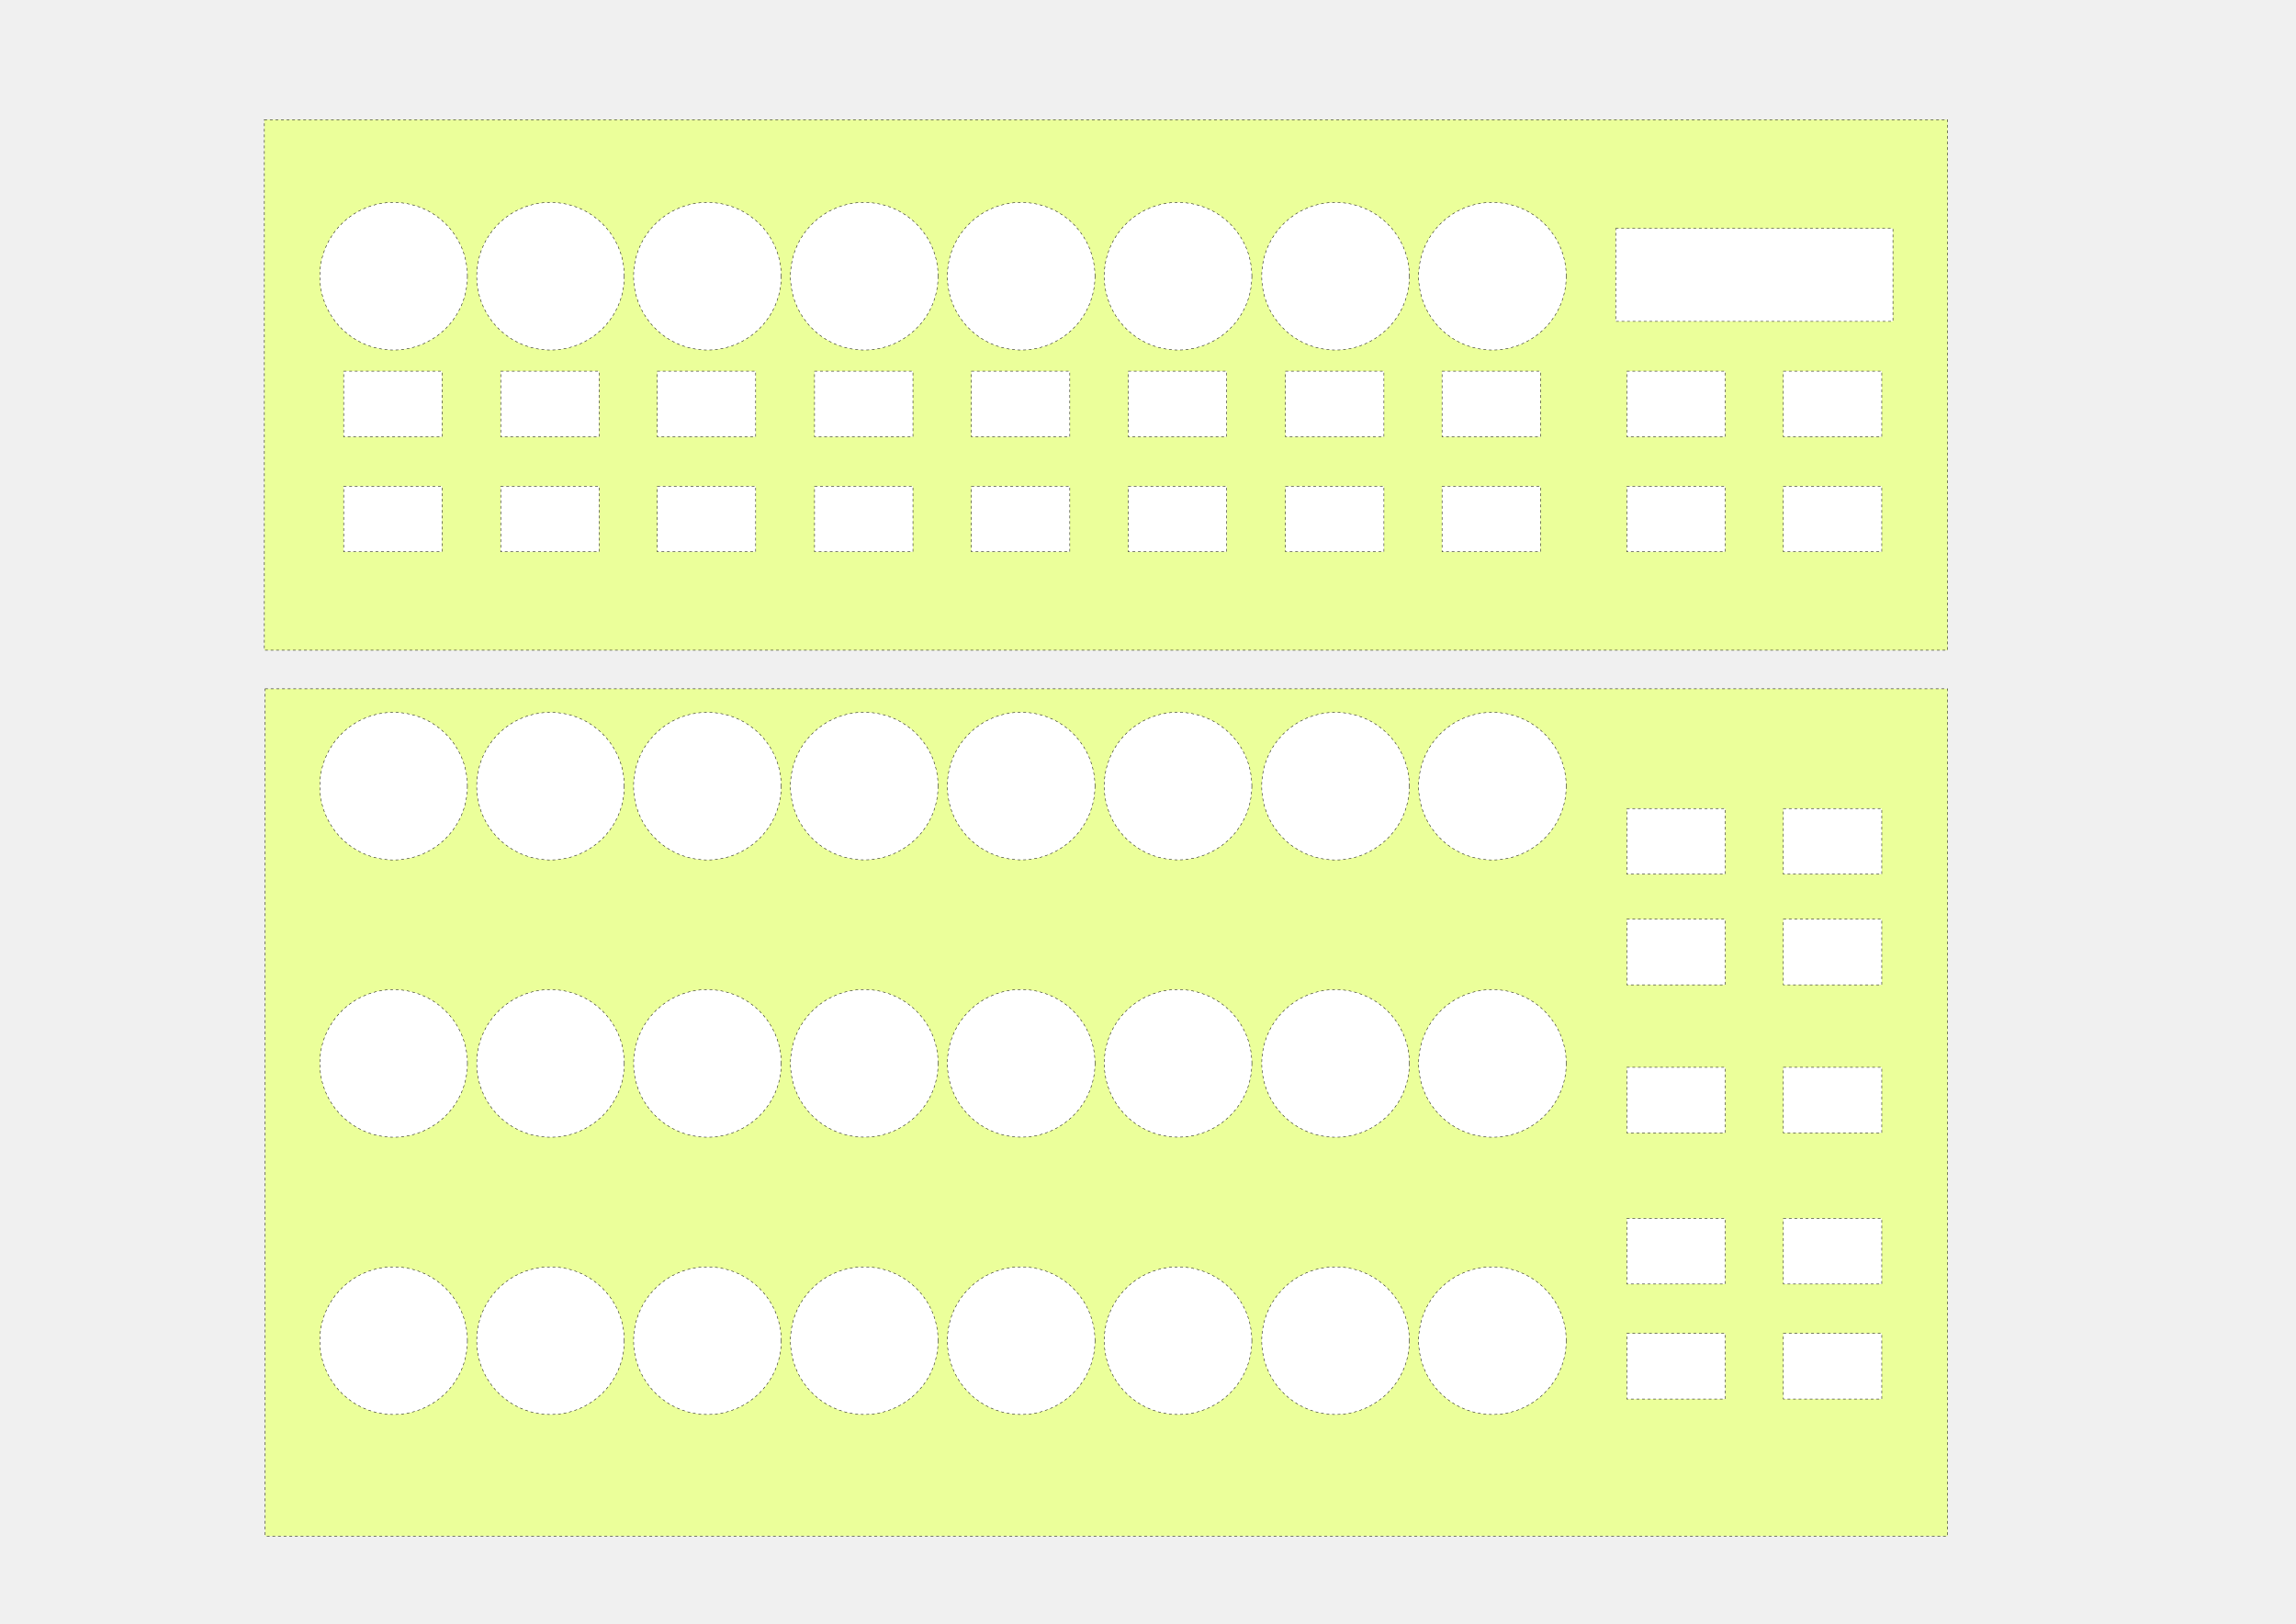
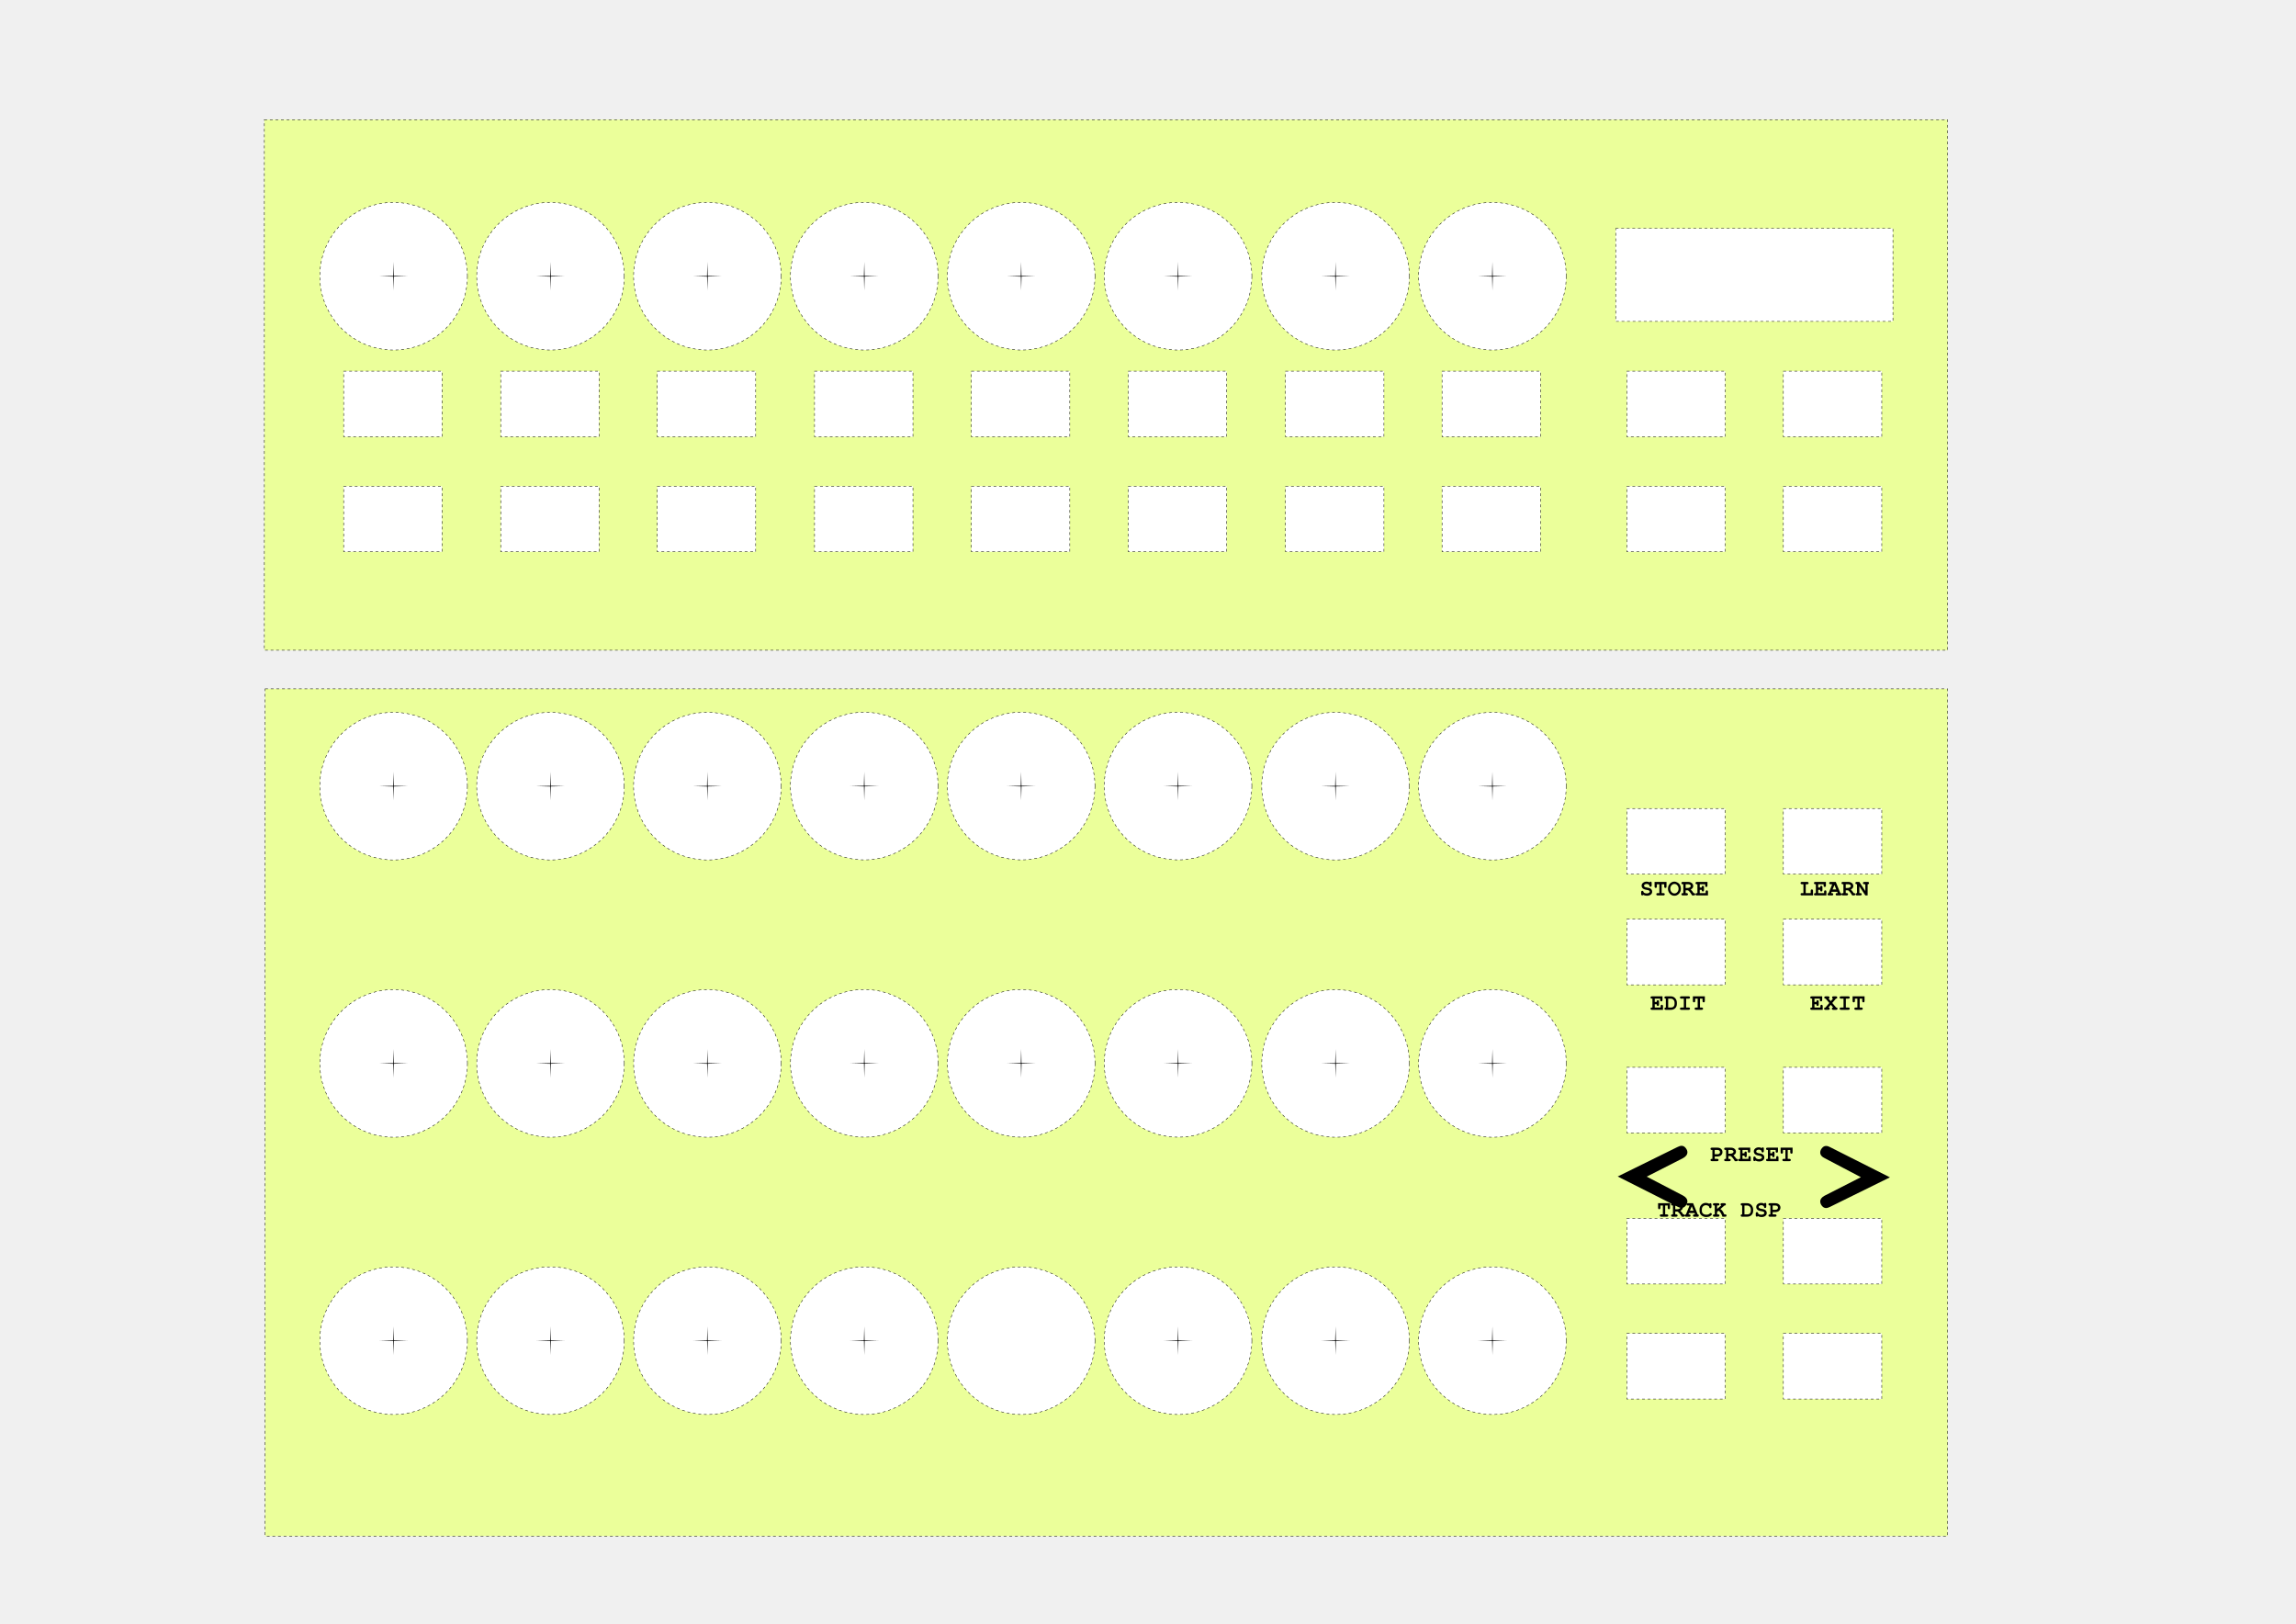
<svg xmlns="http://www.w3.org/2000/svg" width="420mm" height="297mm" viewBox="0 0 1488.189 1052.362" id="svg2" version="1.1" enable-background="new">
  <defs id="defs4">
    </defs>
  <g id="layer6" style="display:inline">
    <rect y="33.792" x="152.525" height="343.851" width="1091.021" id="rect4435" style="opacity:1;fill:#ebff9a;fill-opacity:1;stroke:#000000;stroke-width:0.3;stroke-miterlimit:4;stroke-dasharray:1.8, 1.8;stroke-dashoffset:0;stroke-opacity:1" transform="translate(18.82828,43.75438)" />
    <rect y="446.401" x="171.866" height="549.084" width="1090.506" id="rect6858" style="display:inline;opacity:1;fill:#ebff9a;fill-opacity:1;stroke:#000000;stroke-width:0.304;stroke-miterlimit:4;stroke-dasharray:1.823, 1.823;stroke-dashoffset:0;stroke-opacity:1" />
  </g>
-   <g id="layer3" />
-   <g id="layer2" />
+   <g id="layer3">
+     <text xml:space="preserve" style="font-style:normal;font-variant:normal;font-weight:bold;font-stretch:normal;font-size:15px;line-height:125%;font-family:FreeMono;-inkscape-font-specification:'FreeMono Bold';letter-spacing:0px;word-spacing:0px;display:inline;opacity:1;fill:#000000;fill-opacity:1;stroke:none;stroke-width:1px;stroke-linecap:butt;stroke-linejoin:miter;stroke-opacity:1" x="1062.806" y="580.292" id="text6715">
+       <tspan id="tspan6717" x="1062.806" y="580.292">STORE</tspan>
+     </text>
+     <text xml:space="preserve" style="font-style:normal;font-variant:normal;font-weight:bold;font-stretch:normal;font-size:15px;line-height:125%;font-family:FreeMono;-inkscape-font-specification:'FreeMono Bold';letter-spacing:0px;word-spacing:0px;display:inline;opacity:1;fill:#000000;fill-opacity:1;stroke:none;stroke-width:1px;stroke-linecap:butt;stroke-linejoin:miter;stroke-opacity:1" x="1069.639" y="654.439" id="text6719">
+       <tspan id="tspan6721" x="1069.639" y="654.439">EDIT</tspan>
+     </text>
+     <text xml:space="preserve" style="font-style:normal;font-variant:normal;font-weight:bold;font-stretch:normal;font-size:15px;line-height:125%;font-family:FreeMono;-inkscape-font-specification:'FreeMono Bold';letter-spacing:0px;word-spacing:0px;display:inline;opacity:1;fill:#000000;fill-opacity:1;stroke:none;stroke-width:1px;stroke-linecap:butt;stroke-linejoin:miter;stroke-opacity:1" x="1173.16" y="654.439" id="text6723">
+       <tspan id="tspan6725" x="1173.16" y="654.439">EXIT</tspan>
+     </text>
+     <text xml:space="preserve" style="font-style:normal;font-variant:normal;font-weight:bold;font-stretch:normal;font-size:15px;line-height:125%;font-family:FreeMono;-inkscape-font-specification:'FreeMono Bold';letter-spacing:0px;word-spacing:0px;display:inline;opacity:1;fill:#000000;fill-opacity:1;stroke:none;stroke-width:1px;stroke-linecap:butt;stroke-linejoin:miter;stroke-opacity:1" x="1166.569" y="580.289" id="text6727">
+       <tspan id="tspan6729" x="1166.569" y="580.289">LEARN</tspan>
+     </text>
+     <text xml:space="preserve" style="font-style:normal;font-variant:normal;font-weight:bold;font-stretch:normal;font-size:15px;line-height:125%;font-family:FreeMono;-inkscape-font-specification:'FreeMono Bold';letter-spacing:0px;word-spacing:0px;display:inline;opacity:1;fill:#000000;fill-opacity:1;stroke:none;stroke-width:1px;stroke-linecap:butt;stroke-linejoin:miter;stroke-opacity:1" x="1108.513" y="752.5" id="text6719-9">
+       <tspan id="tspan6721-0" x="1108.513" y="752.5">PRESET</tspan>
+     </text>
+     <text id="text6767" y="788.5" x="1137.086" style="font-style:normal;font-variant:normal;font-weight:bold;font-stretch:normal;font-size:15px;line-height:125%;font-family:FreeMono;-inkscape-font-specification:'FreeMono Bold';text-align:center;letter-spacing:0px;word-spacing:0px;text-anchor:middle;display:inline;opacity:1;fill:#000000;fill-opacity:1;stroke:none;stroke-width:1px;stroke-linecap:butt;stroke-linejoin:miter;stroke-opacity:1" xml:space="preserve">
+       <tspan y="788.5" x="1137.086" id="tspan6769">TRACK DSP</tspan>
+     </text>
+     <text id="text6771" y="787.642" x="1174.76" style="font-style:normal;font-variant:normal;font-weight:bold;font-stretch:normal;font-size:90px;line-height:125%;font-family:FreeMono;-inkscape-font-specification:'FreeMono Bold';letter-spacing:0px;word-spacing:0px;display:inline;opacity:1;fill:#000000;fill-opacity:1;stroke:none;stroke-width:1px;stroke-linecap:butt;stroke-linejoin:miter;stroke-opacity:1" xml:space="preserve">
+       <tspan y="787.642" x="1174.76" id="tspan6773">&gt;</tspan>
+     </text>
+     <text xml:space="preserve" style="font-style:normal;font-variant:normal;font-weight:bold;font-stretch:normal;font-size:90px;line-height:125%;font-family:FreeMono;-inkscape-font-specification:'FreeMono Bold';letter-spacing:0px;word-spacing:0px;display:inline;opacity:1;fill:#000000;fill-opacity:1;stroke:none;stroke-width:1px;stroke-linecap:butt;stroke-linejoin:miter;stroke-opacity:1" x="1044.76" y="787.642" id="text6775">
+       <tspan id="tspan6777" x="1044.76" y="787.642">&lt;</tspan>
+     </text>
+   </g>
  <g id="layer1" transform="translate(18.82828,43.75438)" style="display:inline">
    <circle style="opacity:1;fill:#ffffff;fill-opacity:1;stroke:#000000;stroke-width:0.3;stroke-miterlimit:4;stroke-dasharray:1.8, 1.8;stroke-dashoffset:0;stroke-opacity:1" id="path3344-2" cx="236.303" cy="135.252" r="47.835" />
    <ellipse style="opacity:1;fill:#ffffff;fill-opacity:1;stroke:#000000;stroke-width:0.3;stroke-miterlimit:4;stroke-dasharray:1.8, 1.8;stroke-dashoffset:0;stroke-opacity:1" id="path4198-0" cx="337.996" cy="135.252" rx="47.835" ry="47.835" />
    <circle style="opacity:1;fill:#ffffff;fill-opacity:1;stroke:#000000;stroke-width:0.3;stroke-miterlimit:4;stroke-dasharray:1.8, 1.8;stroke-dashoffset:0;stroke-opacity:1" id="path4200-1" cx="439.689" cy="135.252" r="47.835" />
    <circle style="opacity:1;fill:#ffffff;fill-opacity:1;stroke:#000000;stroke-width:0.3;stroke-miterlimit:4;stroke-dasharray:1.8, 1.8;stroke-dashoffset:0;stroke-opacity:1" id="path3344-3-3" cx="541.366" cy="135.252" r="47.835" />
    <ellipse style="opacity:1;fill:#ffffff;fill-opacity:1;stroke:#000000;stroke-width:0.3;stroke-miterlimit:4;stroke-dasharray:1.8, 1.8;stroke-dashoffset:0;stroke-opacity:1" id="path4198-7-4" cx="643.059" cy="135.252" rx="47.835" ry="47.835" />
    <circle style="opacity:1;fill:#ffffff;fill-opacity:1;stroke:#000000;stroke-width:0.3;stroke-miterlimit:4;stroke-dasharray:1.8, 1.8;stroke-dashoffset:0;stroke-opacity:1" id="path4200-8-4" cx="744.752" cy="135.252" r="47.835" />
    <ellipse style="opacity:1;fill:#ffffff;fill-opacity:1;stroke:#000000;stroke-width:0.3;stroke-miterlimit:4;stroke-dasharray:1.8, 1.8;stroke-dashoffset:0;stroke-opacity:1" id="path4198-7-9-2" cx="846.82" cy="135.252" rx="47.835" ry="47.835" />
    <circle style="opacity:1;fill:#ffffff;fill-opacity:1;stroke:#000000;stroke-width:0.3;stroke-miterlimit:4;stroke-dasharray:1.8, 1.8;stroke-dashoffset:0;stroke-opacity:1" id="path4200-8-6-4" cx="948.513" cy="135.252" r="47.835" />
    <rect style="opacity:1;fill:#ffffff;fill-opacity:1;stroke:#000000;stroke-width:0.3;stroke-miterlimit:4;stroke-dasharray:1.8, 1.8;stroke-dashoffset:0;stroke-opacity:1" id="rect4518" width="63.78" height="42.52" x="203.903" y="196.783" />
    <rect style="opacity:1;fill:#ffffff;fill-opacity:1;stroke:#000000;stroke-width:0.3;stroke-miterlimit:4;stroke-dasharray:1.8, 1.8;stroke-dashoffset:0;stroke-opacity:1" id="rect4518-6" width="63.78" height="42.52" x="305.719" y="196.783" />
    <rect style="opacity:1;fill:#ffffff;fill-opacity:1;stroke:#000000;stroke-width:0.3;stroke-miterlimit:4;stroke-dasharray:1.8, 1.8;stroke-dashoffset:0;stroke-opacity:1" id="rect4518-7" width="63.78" height="42.52" x="407.198" y="196.783" />
    <rect style="opacity:1;fill:#ffffff;fill-opacity:1;stroke:#000000;stroke-width:0.3;stroke-miterlimit:4;stroke-dasharray:1.8, 1.8;stroke-dashoffset:0;stroke-opacity:1" id="rect4518-5" width="63.78" height="42.52" x="509.13" y="196.783" />
    <rect style="opacity:1;fill:#ffffff;fill-opacity:1;stroke:#000000;stroke-width:0.3;stroke-miterlimit:4;stroke-dasharray:1.8, 1.8;stroke-dashoffset:0;stroke-opacity:1" id="rect4518-79" width="63.78" height="42.52" x="610.794" y="196.783" />
    <rect style="opacity:1;fill:#ffffff;fill-opacity:1;stroke:#000000;stroke-width:0.3;stroke-miterlimit:4;stroke-dasharray:1.8, 1.8;stroke-dashoffset:0;stroke-opacity:1" id="rect4518-8" width="63.78" height="42.52" x="712.486" y="196.783" />
    <rect style="opacity:1;fill:#ffffff;fill-opacity:1;stroke:#000000;stroke-width:0.3;stroke-miterlimit:4;stroke-dasharray:1.8, 1.8;stroke-dashoffset:0;stroke-opacity:1" id="rect4518-9" width="63.78" height="42.52" x="814.4" y="196.783" />
    <rect style="opacity:1;fill:#ffffff;fill-opacity:1;stroke:#000000;stroke-width:0.3;stroke-miterlimit:4;stroke-dasharray:1.8, 1.8;stroke-dashoffset:0;stroke-opacity:1" id="rect4518-1" width="63.78" height="42.52" x="915.856" y="196.783" />
    <rect style="opacity:1;fill:#ffffff;fill-opacity:1;stroke:#000000;stroke-width:0.3;stroke-miterlimit:4;stroke-dasharray:1.8, 1.8;stroke-dashoffset:0;stroke-opacity:1" id="rect4518-92" width="63.78" height="42.52" x="203.906" y="271.322" />
    <rect style="opacity:1;fill:#ffffff;fill-opacity:1;stroke:#000000;stroke-width:0.3;stroke-miterlimit:4;stroke-dasharray:1.8, 1.8;stroke-dashoffset:0;stroke-opacity:1" id="rect4518-6-3" width="63.78" height="42.52" x="305.722" y="271.322" />
    <rect style="opacity:1;fill:#ffffff;fill-opacity:1;stroke:#000000;stroke-width:0.3;stroke-miterlimit:4;stroke-dasharray:1.8, 1.8;stroke-dashoffset:0;stroke-opacity:1" id="rect4518-7-1" width="63.78" height="42.52" x="407.201" y="271.322" />
    <rect style="opacity:1;fill:#ffffff;fill-opacity:1;stroke:#000000;stroke-width:0.3;stroke-miterlimit:4;stroke-dasharray:1.8, 1.8;stroke-dashoffset:0;stroke-opacity:1" id="rect4518-5-2" width="63.78" height="42.52" x="509.133" y="271.322" />
    <circle style="opacity:1;fill:#ffffff;fill-opacity:1;stroke:#000000;stroke-width:0.3;stroke-miterlimit:4;stroke-dasharray:1.8, 1.8;stroke-dashoffset:0;stroke-opacity:1" id="path3344" cx="236.303" cy="825.091" r="47.835" />
    <ellipse style="opacity:1;fill:#ffffff;fill-opacity:1;stroke:#000000;stroke-width:0.3;stroke-miterlimit:4;stroke-dasharray:1.8, 1.8;stroke-dashoffset:0;stroke-opacity:1" id="path4198" cx="337.996" cy="825.091" rx="47.835" ry="47.835" />
    <circle style="opacity:1;fill:#ffffff;fill-opacity:1;stroke:#000000;stroke-width:0.3;stroke-miterlimit:4;stroke-dasharray:1.8, 1.8;stroke-dashoffset:0;stroke-opacity:1" id="path4200" cx="439.689" cy="825.091" r="47.835" />
    <circle style="opacity:1;fill:#ffffff;fill-opacity:1;stroke:#000000;stroke-width:0.3;stroke-miterlimit:4;stroke-dasharray:1.8, 1.8;stroke-dashoffset:0;stroke-opacity:1" id="path3344-3" cx="541.367" cy="825.091" r="47.835" />
    <ellipse style="opacity:1;fill:#ffffff;fill-opacity:1;stroke:#000000;stroke-width:0.3;stroke-miterlimit:4;stroke-dasharray:1.8, 1.8;stroke-dashoffset:0;stroke-opacity:1" id="path4198-7" cx="643.06" cy="825.091" rx="47.835" ry="47.835" />
    <circle style="opacity:1;fill:#ffffff;fill-opacity:1;stroke:#000000;stroke-width:0.3;stroke-miterlimit:4;stroke-dasharray:1.8, 1.8;stroke-dashoffset:0;stroke-opacity:1" id="path4200-8" cx="744.753" cy="825.091" r="47.835" />
    <ellipse style="opacity:1;fill:#ffffff;fill-opacity:1;stroke:#000000;stroke-width:0.3;stroke-miterlimit:4;stroke-dasharray:1.8, 1.8;stroke-dashoffset:0;stroke-opacity:1" id="path4198-7-9" cx="846.821" cy="825.091" rx="47.835" ry="47.835" />
    <circle style="opacity:1;fill:#ffffff;fill-opacity:1;stroke:#000000;stroke-width:0.3;stroke-miterlimit:4;stroke-dasharray:1.8, 1.8;stroke-dashoffset:0;stroke-opacity:1" id="path4200-8-6" cx="948.514" cy="825.091" r="47.835" />
    <circle style="opacity:1;fill:#ffffff;fill-opacity:1;stroke:#000000;stroke-width:0.3;stroke-miterlimit:4;stroke-dasharray:1.8, 1.8;stroke-dashoffset:0;stroke-opacity:1" id="path3344-2-9" cx="236.318" cy="645.404" r="47.835" />
    <ellipse style="opacity:1;fill:#ffffff;fill-opacity:1;stroke:#000000;stroke-width:0.3;stroke-miterlimit:4;stroke-dasharray:1.8, 1.8;stroke-dashoffset:0;stroke-opacity:1" id="path4198-0-9" cx="338.011" cy="645.404" rx="47.835" ry="47.835" />
    <circle style="opacity:1;fill:#ffffff;fill-opacity:1;stroke:#000000;stroke-width:0.3;stroke-miterlimit:4;stroke-dasharray:1.8, 1.8;stroke-dashoffset:0;stroke-opacity:1" id="path4200-1-1" cx="439.704" cy="645.404" r="47.835" />
    <circle style="opacity:1;fill:#ffffff;fill-opacity:1;stroke:#000000;stroke-width:0.3;stroke-miterlimit:4;stroke-dasharray:1.8, 1.8;stroke-dashoffset:0;stroke-opacity:1" id="path3344-3-3-68" cx="541.382" cy="645.351" r="47.835" />
    <ellipse style="opacity:1;fill:#ffffff;fill-opacity:1;stroke:#000000;stroke-width:0.3;stroke-miterlimit:4;stroke-dasharray:1.8, 1.8;stroke-dashoffset:0;stroke-opacity:1" id="path4198-7-4-4" cx="643.075" cy="645.351" rx="47.835" ry="47.835" />
    <circle style="opacity:1;fill:#ffffff;fill-opacity:1;stroke:#000000;stroke-width:0.3;stroke-miterlimit:4;stroke-dasharray:1.8, 1.8;stroke-dashoffset:0;stroke-opacity:1" id="path4200-8-4-9" cx="744.768" cy="645.351" r="47.835" />
    <ellipse style="opacity:1;fill:#ffffff;fill-opacity:1;stroke:#000000;stroke-width:0.3;stroke-miterlimit:4;stroke-dasharray:1.8, 1.8;stroke-dashoffset:0;stroke-opacity:1" id="path4198-7-9-2-47" cx="846.836" cy="645.404" rx="47.835" ry="47.835" />
    <circle style="opacity:1;fill:#ffffff;fill-opacity:1;stroke:#000000;stroke-width:0.3;stroke-miterlimit:4;stroke-dasharray:1.8, 1.8;stroke-dashoffset:0;stroke-opacity:1" id="path4200-8-6-4-9" cx="948.529" cy="645.404" r="47.835" />
    <circle style="opacity:1;fill:#ffffff;fill-opacity:1;stroke:#000000;stroke-width:0.3;stroke-miterlimit:4;stroke-dasharray:1.8, 1.8;stroke-dashoffset:0;stroke-opacity:1" id="path3344-2-4" cx="236.289" cy="465.712" r="47.835" />
    <ellipse style="opacity:1;fill:#ffffff;fill-opacity:1;stroke:#000000;stroke-width:0.3;stroke-miterlimit:4;stroke-dasharray:1.8, 1.8;stroke-dashoffset:0;stroke-opacity:1" id="path4198-0-3" cx="337.982" cy="465.712" rx="47.835" ry="47.835" />
    <circle style="opacity:1;fill:#ffffff;fill-opacity:1;stroke:#000000;stroke-width:0.3;stroke-miterlimit:4;stroke-dasharray:1.8, 1.8;stroke-dashoffset:0;stroke-opacity:1" id="path4200-1-4" cx="439.675" cy="465.712" r="47.835" />
    <circle style="opacity:1;fill:#ffffff;fill-opacity:1;stroke:#000000;stroke-width:0.3;stroke-miterlimit:4;stroke-dasharray:1.8, 1.8;stroke-dashoffset:0;stroke-opacity:1" id="path3344-3-3-6" cx="541.353" cy="465.659" r="47.835" />
    <ellipse style="opacity:1;fill:#ffffff;fill-opacity:1;stroke:#000000;stroke-width:0.3;stroke-miterlimit:4;stroke-dasharray:1.8, 1.8;stroke-dashoffset:0;stroke-opacity:1" id="path4198-7-4-0" cx="643.046" cy="465.659" rx="47.835" ry="47.835" />
    <circle style="opacity:1;fill:#ffffff;fill-opacity:1;stroke:#000000;stroke-width:0.3;stroke-miterlimit:4;stroke-dasharray:1.8, 1.8;stroke-dashoffset:0;stroke-opacity:1" id="path4200-8-4-8" cx="744.739" cy="465.659" r="47.835" />
    <ellipse style="opacity:1;fill:#ffffff;fill-opacity:1;stroke:#000000;stroke-width:0.3;stroke-miterlimit:4;stroke-dasharray:1.8, 1.8;stroke-dashoffset:0;stroke-opacity:1" id="path4198-7-9-2-4" cx="846.807" cy="465.711" rx="47.835" ry="47.835" />
    <circle style="opacity:1;fill:#ffffff;fill-opacity:1;stroke:#000000;stroke-width:0.3;stroke-miterlimit:4;stroke-dasharray:1.8, 1.8;stroke-dashoffset:0;stroke-opacity:1" id="path4200-8-6-4-3" cx="948.5" cy="465.711" r="47.835" />
    <rect style="opacity:1;fill:#ffffff;fill-opacity:1;stroke:#000000;stroke-width:0.3;stroke-miterlimit:4;stroke-dasharray:1.8, 1.8;stroke-dashoffset:0;stroke-opacity:1" id="rect4518-9-4" width="63.78" height="42.52" x="1035.631" y="196.783" />
    <rect style="opacity:1;fill:#ffffff;fill-opacity:1;stroke:#000000;stroke-width:0.3;stroke-miterlimit:4;stroke-dasharray:1.8, 1.8;stroke-dashoffset:0;stroke-opacity:1" id="rect4518-1-0" width="63.78" height="42.52" x="1137.087" y="196.783" />
    <rect style="opacity:1;fill:#ffffff;fill-opacity:1;stroke:#000000;stroke-width:0.3;stroke-miterlimit:4;stroke-dasharray:1.8, 1.8;stroke-dashoffset:0;stroke-opacity:1" id="rect4518-9-5-4" width="63.78" height="42.52" x="1035.634" y="271.322" />
    <rect style="opacity:1;fill:#ffffff;fill-opacity:1;stroke:#000000;stroke-width:0.3;stroke-miterlimit:4;stroke-dasharray:1.8, 1.8;stroke-dashoffset:0;stroke-opacity:1" id="rect4518-1-7-6" width="63.78" height="42.52" x="1137.086" y="271.322" />
    <rect style="opacity:1;fill:#ffffff;fill-opacity:1;stroke:#000000;stroke-width:0.3;stroke-linejoin:round;stroke-miterlimit:4;stroke-dasharray:1.8, 1.8;stroke-dashoffset:0;stroke-opacity:1" id="rect4427" width="179.706" height="60.236" x="1028.396" y="104.293" />
    <rect style="opacity:1;fill:#ffffff;fill-opacity:1;stroke:#000000;stroke-width:0.3;stroke-miterlimit:4;stroke-dasharray:1.8, 1.8;stroke-dashoffset:0;stroke-opacity:1" id="rect4518-9-4-1" width="63.78" height="42.52" x="1035.631" y="480.21" />
    <rect style="opacity:1;fill:#ffffff;fill-opacity:1;stroke:#000000;stroke-width:0.3;stroke-miterlimit:4;stroke-dasharray:1.8, 1.8;stroke-dashoffset:0;stroke-opacity:1" id="rect4518-1-0-5" width="63.78" height="42.52" x="1137.087" y="480.21" />
    <rect style="opacity:1;fill:#ffffff;fill-opacity:1;stroke:#000000;stroke-width:0.3;stroke-miterlimit:4;stroke-dasharray:1.8, 1.8;stroke-dashoffset:0;stroke-opacity:1" id="rect4518-9-5-4-6" width="63.78" height="42.52" x="1035.634" y="551.95" />
    <rect style="opacity:1;fill:#ffffff;fill-opacity:1;stroke:#000000;stroke-width:0.3;stroke-miterlimit:4;stroke-dasharray:1.8, 1.8;stroke-dashoffset:0;stroke-opacity:1" id="rect4518-1-7-6-3" width="63.78" height="42.52" x="1137.086" y="551.95" />
    <rect style="opacity:1;fill:#ffffff;fill-opacity:1;stroke:#000000;stroke-width:0.3;stroke-miterlimit:4;stroke-dasharray:1.8, 1.8;stroke-dashoffset:0;stroke-opacity:1" id="rect4518-9-5-4-6-9" width="63.78" height="42.52" x="1035.636" y="647.922" />
    <rect style="opacity:1;fill:#ffffff;fill-opacity:1;stroke:#000000;stroke-width:0.3;stroke-miterlimit:4;stroke-dasharray:1.8, 1.8;stroke-dashoffset:0;stroke-opacity:1" id="rect4518-1-7-6-3-7" width="63.78" height="42.52" x="1137.088" y="647.922" />
    <rect style="opacity:1;fill:#ffffff;fill-opacity:1;stroke:#000000;stroke-width:0.3;stroke-miterlimit:4;stroke-dasharray:1.8, 1.8;stroke-dashoffset:0;stroke-opacity:1" id="rect4518-9-4-1-8" width="63.78" height="42.52" x="1035.633" y="745.844" />
    <rect style="opacity:1;fill:#ffffff;fill-opacity:1;stroke:#000000;stroke-width:0.3;stroke-miterlimit:4;stroke-dasharray:1.8, 1.8;stroke-dashoffset:0;stroke-opacity:1" id="rect4518-1-0-5-5" width="63.78" height="42.52" x="1137.089" y="745.844" />
    <rect style="opacity:1;fill:#ffffff;fill-opacity:1;stroke:#000000;stroke-width:0.3;stroke-miterlimit:4;stroke-dasharray:1.8, 1.8;stroke-dashoffset:0;stroke-opacity:1" id="rect4518-9-5-4-6-3" width="63.78" height="42.52" x="1035.636" y="820.384" />
    <rect style="opacity:1;fill:#ffffff;fill-opacity:1;stroke:#000000;stroke-width:0.3;stroke-miterlimit:4;stroke-dasharray:1.8, 1.8;stroke-dashoffset:0;stroke-opacity:1" id="rect4518-1-7-6-3-5" width="63.78" height="42.52" x="1137.088" y="820.384" />
    <rect y="271.322" x="610.797" height="42.52" width="63.78" id="rect13465" style="opacity:1;fill:#ffffff;fill-opacity:1;stroke:#000000;stroke-width:0.3;stroke-miterlimit:4;stroke-dasharray:1.8, 1.8;stroke-dashoffset:0;stroke-opacity:1" />
    <rect y="271.322" x="712.489" height="42.52" width="63.78" id="rect13467" style="opacity:1;fill:#ffffff;fill-opacity:1;stroke:#000000;stroke-width:0.3;stroke-miterlimit:4;stroke-dasharray:1.8, 1.8;stroke-dashoffset:0;stroke-opacity:1" />
    <rect y="271.322" x="814.403" height="42.52" width="63.78" id="rect13469" style="opacity:1;fill:#ffffff;fill-opacity:1;stroke:#000000;stroke-width:0.3;stroke-miterlimit:4;stroke-dasharray:1.8, 1.8;stroke-dashoffset:0;stroke-opacity:1" />
    <rect y="271.322" x="915.859" height="42.52" width="63.78" id="rect13471" style="opacity:1;fill:#ffffff;fill-opacity:1;stroke:#000000;stroke-width:0.3;stroke-miterlimit:4;stroke-dasharray:1.8, 1.8;stroke-dashoffset:0;stroke-opacity:1" />
+     <path style="display:inline;opacity:1;fill:#000000;fill-opacity:1;stroke:none;stroke-width:0.319;stroke-linejoin:round;stroke-miterlimit:4;stroke-dasharray:none;stroke-dashoffset:0;stroke-opacity:1" id="path4108" d="m 744.753,834.381 0.256,-9.51 -9.546,0.22 9.51,0.256 -0.22,-9.546 -0.256,9.51 9.546,-0.22 -9.51,-0.256 z" />
+     <path style="display:inline;opacity:1;fill:#000000;fill-opacity:1;stroke:none;stroke-width:0.319;stroke-linejoin:round;stroke-miterlimit:4;stroke-dasharray:none;stroke-dashoffset:0;stroke-opacity:1" id="path4108-7" d="m 846.821,834.381 0.256,-9.51 -9.546,0.22 9.51,0.256 -0.22,-9.546 -0.256,9.51 9.546,-0.22 -9.51,-0.256 z" />
+     <path style="display:inline;opacity:1;fill:#000000;fill-opacity:1;stroke:none;stroke-width:0.319;stroke-linejoin:round;stroke-miterlimit:4;stroke-dasharray:none;stroke-dashoffset:0;stroke-opacity:1" id="path4108-2" d="m 948.514,834.381 0.256,-9.51 -9.546,0.22 9.51,0.256 -0.22,-9.546 -0.256,9.51 9.546,-0.22 -9.51,-0.256 z" />
+     <path style="display:inline;opacity:1;fill:#000000;fill-opacity:1;stroke:none;stroke-width:0.319;stroke-linejoin:round;stroke-miterlimit:4;stroke-dasharray:none;stroke-dashoffset:0;stroke-opacity:1" id="path4108-5" d="m 948.529,654.694 0.256,-9.51 -9.546,0.22 9.51,0.256 -0.22,-9.546 -0.256,9.51 9.546,-0.22 -9.51,-0.256 z" />
+     <path style="display:inline;opacity:1;fill:#000000;fill-opacity:1;stroke:none;stroke-width:0.319;stroke-linejoin:round;stroke-miterlimit:4;stroke-dasharray:none;stroke-dashoffset:0;stroke-opacity:1" id="path4108-3" d="m 846.836,654.694 0.256,-9.51 -9.546,0.22 9.51,0.256 -0.22,-9.546 -0.256,9.51 9.546,-0.22 -9.51,-0.256 z" />
+     <path style="display:inline;opacity:1;fill:#000000;fill-opacity:1;stroke:none;stroke-width:0.319;stroke-linejoin:round;stroke-miterlimit:4;stroke-dasharray:none;stroke-dashoffset:0;stroke-opacity:1" id="path4108-78" d="m 744.768,654.642 0.256,-9.51 -9.546,0.22 9.51,0.256 -0.22,-9.546 -0.256,9.51 9.546,-0.22 -9.51,-0.256 z" />
+     <path style="display:inline;opacity:1;fill:#000000;fill-opacity:1;stroke:none;stroke-width:0.319;stroke-linejoin:round;stroke-miterlimit:4;stroke-dasharray:none;stroke-dashoffset:0;stroke-opacity:1" id="path4108-4" d="m 643.075,654.642 0.256,-9.51 -9.546,0.22 9.51,0.256 -0.22,-9.546 -0.256,9.51 9.546,-0.22 -9.51,-0.256 z" />
+     <path style="display:inline;opacity:1;fill:#000000;fill-opacity:1;stroke:none;stroke-width:0.319;stroke-linejoin:round;stroke-miterlimit:4;stroke-dasharray:none;stroke-dashoffset:0;stroke-opacity:1" id="path4108-70" d="m 541.382,654.642 0.256,-9.51 -9.546,0.22 9.51,0.256 -0.22,-9.546 -0.256,9.51 9.546,-0.22 -9.51,-0.256 z" />
+     <path style="display:inline;opacity:1;fill:#000000;fill-opacity:1;stroke:none;stroke-width:0.319;stroke-linejoin:round;stroke-miterlimit:4;stroke-dasharray:none;stroke-dashoffset:0;stroke-opacity:1" id="path4108-1" d="m 541.367,834.381 0.256,-9.51 -9.546,0.22 9.51,0.256 -0.22,-9.546 -0.256,9.51 9.546,-0.22 -9.51,-0.256 z" />
+     <path style="display:inline;opacity:1;fill:#000000;fill-opacity:1;stroke:none;stroke-width:0.319;stroke-linejoin:round;stroke-miterlimit:4;stroke-dasharray:none;stroke-dashoffset:0;stroke-opacity:1" id="path4108-52" d="m 439.689,834.381 0.256,-9.51 -9.546,0.22 9.51,0.256 -0.22,-9.546 -0.256,9.51 9.546,-0.22 -9.51,-0.256 z" />
+     <path style="display:inline;opacity:1;fill:#000000;fill-opacity:1;stroke:none;stroke-width:0.319;stroke-linejoin:round;stroke-miterlimit:4;stroke-dasharray:none;stroke-dashoffset:0;stroke-opacity:1" id="path4108-0" d="m 439.704,654.695 0.256,-9.51 -9.546,0.22 9.51,0.256 -0.22,-9.546 -0.256,9.51 9.546,-0.22 -9.51,-0.256 z" />
+     <path style="display:inline;opacity:1;fill:#000000;fill-opacity:1;stroke:none;stroke-width:0.319;stroke-linejoin:round;stroke-miterlimit:4;stroke-dasharray:none;stroke-dashoffset:0;stroke-opacity:1" id="path4108-00" d="m 338.011,654.695 0.256,-9.51 -9.546,0.22 9.51,0.256 -0.22,-9.546 -0.256,9.51 9.546,-0.22 -9.51,-0.256 z" />
+     <path style="display:inline;opacity:1;fill:#000000;fill-opacity:1;stroke:none;stroke-width:0.319;stroke-linejoin:round;stroke-miterlimit:4;stroke-dasharray:none;stroke-dashoffset:0;stroke-opacity:1" id="path4108-787" d="m 337.996,834.381 0.256,-9.51 -9.546,0.22 9.51,0.256 -0.22,-9.546 -0.256,9.51 9.546,-0.22 -9.51,-0.256 z" />
+     <path style="display:inline;opacity:1;fill:#000000;fill-opacity:1;stroke:none;stroke-width:0.319;stroke-linejoin:round;stroke-miterlimit:4;stroke-dasharray:none;stroke-dashoffset:0;stroke-opacity:1" id="path4108-6" d="m 236.318,654.695 0.256,-9.51 -9.546,0.22 9.51,0.256 -0.22,-9.546 -0.256,9.51 9.546,-0.22 -9.51,-0.256 z" />
+     <path style="display:inline;opacity:1;fill:#000000;fill-opacity:1;stroke:none;stroke-width:0.319;stroke-linejoin:round;stroke-miterlimit:4;stroke-dasharray:none;stroke-dashoffset:0;stroke-opacity:1" id="path4108-74" d="m 236.303,834.381 0.256,-9.51 -9.546,0.22 9.51,0.256 -0.22,-9.546 -0.256,9.51 9.546,-0.22 -9.51,-0.256 z" />
+     <path style="display:inline;opacity:1;fill:#000000;fill-opacity:1;stroke:none;stroke-width:0.319;stroke-linejoin:round;stroke-miterlimit:4;stroke-dasharray:none;stroke-dashoffset:0;stroke-opacity:1" id="path4108-08" d="m 236.289,475.002 0.256,-9.51 -9.546,0.22 9.51,0.256 -0.22,-9.546 -0.256,9.51 9.546,-0.22 -9.51,-0.256 z" />
+     <path style="display:inline;opacity:1;fill:#000000;fill-opacity:1;stroke:none;stroke-width:0.319;stroke-linejoin:round;stroke-miterlimit:4;stroke-dasharray:none;stroke-dashoffset:0;stroke-opacity:1" id="path4108-41" d="m 337.982,475.002 0.256,-9.51 -9.546,0.22 9.51,0.256 -0.22,-9.546 -0.256,9.51 9.546,-0.22 -9.51,-0.256 z" />
+     <path style="display:inline;opacity:1;fill:#000000;fill-opacity:1;stroke:none;stroke-width:0.319;stroke-linejoin:round;stroke-miterlimit:4;stroke-dasharray:none;stroke-dashoffset:0;stroke-opacity:1" id="path4108-07" d="m 439.675,475.002 0.256,-9.51 -9.546,0.22 9.51,0.256 -0.22,-9.546 -0.256,9.51 9.546,-0.22 -9.51,-0.256 z" />
+     <path style="display:inline;opacity:1;fill:#000000;fill-opacity:1;stroke:none;stroke-width:0.319;stroke-linejoin:round;stroke-miterlimit:4;stroke-dasharray:none;stroke-dashoffset:0;stroke-opacity:1" id="path4108-9" d="m 541.353,474.949 0.256,-9.51 -9.546,0.22 9.51,0.256 -0.22,-9.546 -0.256,9.51 9.546,-0.22 -9.51,-0.256 z" />
+     <path style="display:inline;opacity:1;fill:#000000;fill-opacity:1;stroke:none;stroke-width:0.319;stroke-linejoin:round;stroke-miterlimit:4;stroke-dasharray:none;stroke-dashoffset:0;stroke-opacity:1" id="path4108-19" d="m 643.046,474.949 0.256,-9.51 -9.546,0.22 9.51,0.256 -0.22,-9.546 -0.256,9.51 9.546,-0.22 -9.51,-0.256 z" />
+     <path style="display:inline;opacity:1;fill:#000000;fill-opacity:1;stroke:none;stroke-width:0.319;stroke-linejoin:round;stroke-miterlimit:4;stroke-dasharray:none;stroke-dashoffset:0;stroke-opacity:1" id="path4108-98" d="m 744.739,474.949 0.256,-9.51 -9.546,0.22 9.51,0.256 -0.22,-9.546 -0.256,9.51 9.546,-0.22 -9.51,-0.256 z" />
+     <path style="display:inline;opacity:1;fill:#000000;fill-opacity:1;stroke:none;stroke-width:0.319;stroke-linejoin:round;stroke-miterlimit:4;stroke-dasharray:none;stroke-dashoffset:0;stroke-opacity:1" id="path4108-34" d="m 846.807,475.002 0.256,-9.51 -9.546,0.22 9.51,0.256 -0.22,-9.546 -0.256,9.51 9.546,-0.22 -9.51,-0.256 z" />
+     <path style="display:inline;opacity:1;fill:#000000;fill-opacity:1;stroke:none;stroke-width:0.319;stroke-linejoin:round;stroke-miterlimit:4;stroke-dasharray:none;stroke-dashoffset:0;stroke-opacity:1" id="path4108-30" d="m 948.5,475.002 0.256,-9.51 -9.546,0.22 9.51,0.256 -0.22,-9.546 -0.256,9.51 9.546,-0.22 -9.51,-0.256 z" />
+     <path style="display:inline;opacity:1;fill:#000000;fill-opacity:1;stroke:none;stroke-width:0.319;stroke-linejoin:round;stroke-miterlimit:4;stroke-dasharray:none;stroke-dashoffset:0;stroke-opacity:1" id="path4108-47" d="m 948.513,144.543 0.256,-9.51 -9.546,0.22 9.51,0.256 -0.22,-9.546 -0.256,9.51 9.546,-0.22 -9.51,-0.256 z" />
+     <path style="display:inline;opacity:1;fill:#000000;fill-opacity:1;stroke:none;stroke-width:0.319;stroke-linejoin:round;stroke-miterlimit:4;stroke-dasharray:none;stroke-dashoffset:0;stroke-opacity:1" id="path4108-94" d="m 846.82,144.543 0.256,-9.51 -9.546,0.22 9.51,0.256 -0.22,-9.546 -0.256,9.51 9.546,-0.22 -9.51,-0.256 z" />
+     <path style="display:inline;opacity:1;fill:#000000;fill-opacity:1;stroke:none;stroke-width:0.319;stroke-linejoin:round;stroke-miterlimit:4;stroke-dasharray:none;stroke-dashoffset:0;stroke-opacity:1" id="path4108-8" d="m 744.752,144.543 0.256,-9.51 -9.546,0.22 9.51,0.256 -0.22,-9.546 -0.256,9.51 9.546,-0.22 -9.51,-0.256 z" />
+     <path style="display:inline;opacity:1;fill:#000000;fill-opacity:1;stroke:none;stroke-width:0.319;stroke-linejoin:round;stroke-miterlimit:4;stroke-dasharray:none;stroke-dashoffset:0;stroke-opacity:1" id="path4108-67" d="m 643.059,144.543 0.256,-9.51 -9.546,0.22 9.51,0.256 -0.22,-9.546 -0.256,9.51 9.546,-0.22 -9.51,-0.256 z" />
+     <path style="display:inline;opacity:1;fill:#000000;fill-opacity:1;stroke:none;stroke-width:0.319;stroke-linejoin:round;stroke-miterlimit:4;stroke-dasharray:none;stroke-dashoffset:0;stroke-opacity:1" id="path4108-09" d="m 541.366,144.543 0.256,-9.51 -9.546,0.22 9.51,0.256 -0.22,-9.546 -0.256,9.51 9.546,-0.22 -9.51,-0.256 z" />
+     <path style="display:inline;opacity:1;fill:#000000;fill-opacity:1;stroke:none;stroke-width:0.319;stroke-linejoin:round;stroke-miterlimit:4;stroke-dasharray:none;stroke-dashoffset:0;stroke-opacity:1" id="path4108-987" d="m 439.689,144.543 0.256,-9.51 -9.546,0.22 9.51,0.256 -0.22,-9.546 -0.256,9.51 9.546,-0.22 -9.51,-0.256 z" />
+     <path style="display:inline;opacity:1;fill:#000000;fill-opacity:1;stroke:none;stroke-width:0.319;stroke-linejoin:round;stroke-miterlimit:4;stroke-dasharray:none;stroke-dashoffset:0;stroke-opacity:1" id="path4108-76" d="m 337.996,144.543 0.256,-9.51 -9.546,0.22 9.51,0.256 -0.22,-9.546 -0.256,9.51 9.546,-0.22 -9.51,-0.256 z" />
+     <path style="display:inline;opacity:1;fill:#000000;fill-opacity:1;stroke:none;stroke-width:0.319;stroke-linejoin:round;stroke-miterlimit:4;stroke-dasharray:none;stroke-dashoffset:0;stroke-opacity:1" id="path4108-73" d="m 236.303,144.543 0.256,-9.51 -9.546,0.22 9.51,0.256 -0.22,-9.546 -0.256,9.51 9.546,-0.22 -9.51,-0.256 z" />
  </g>
</svg>
